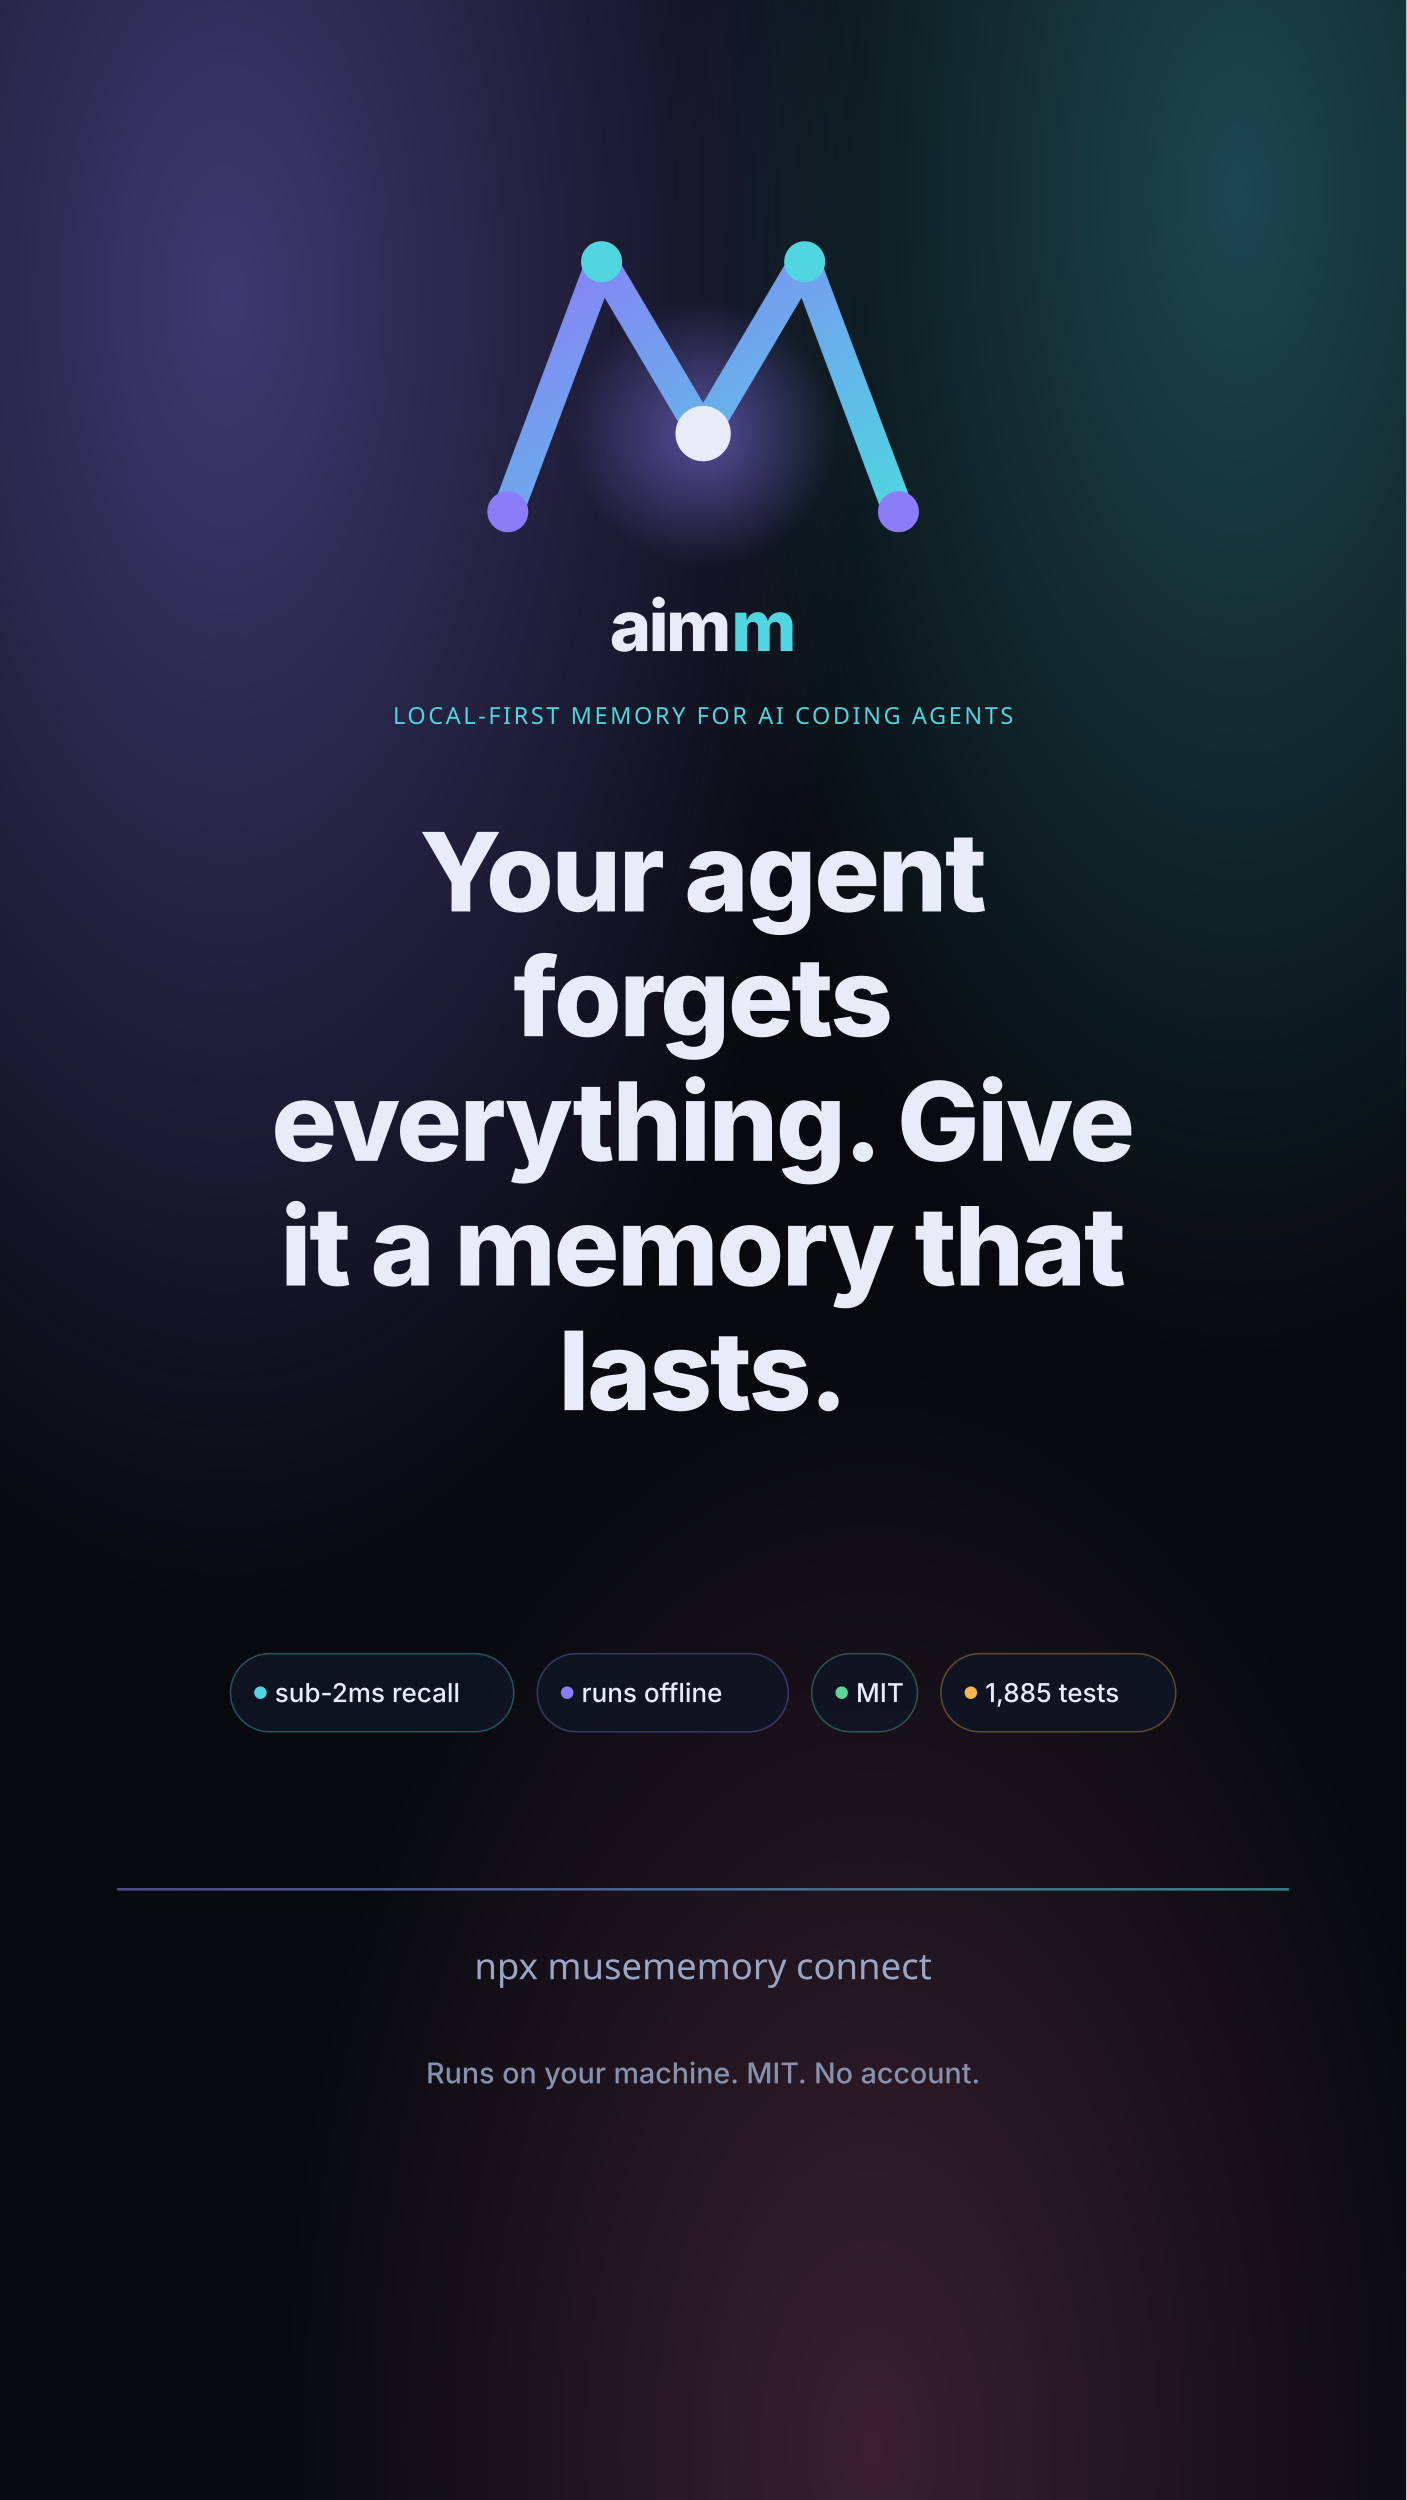
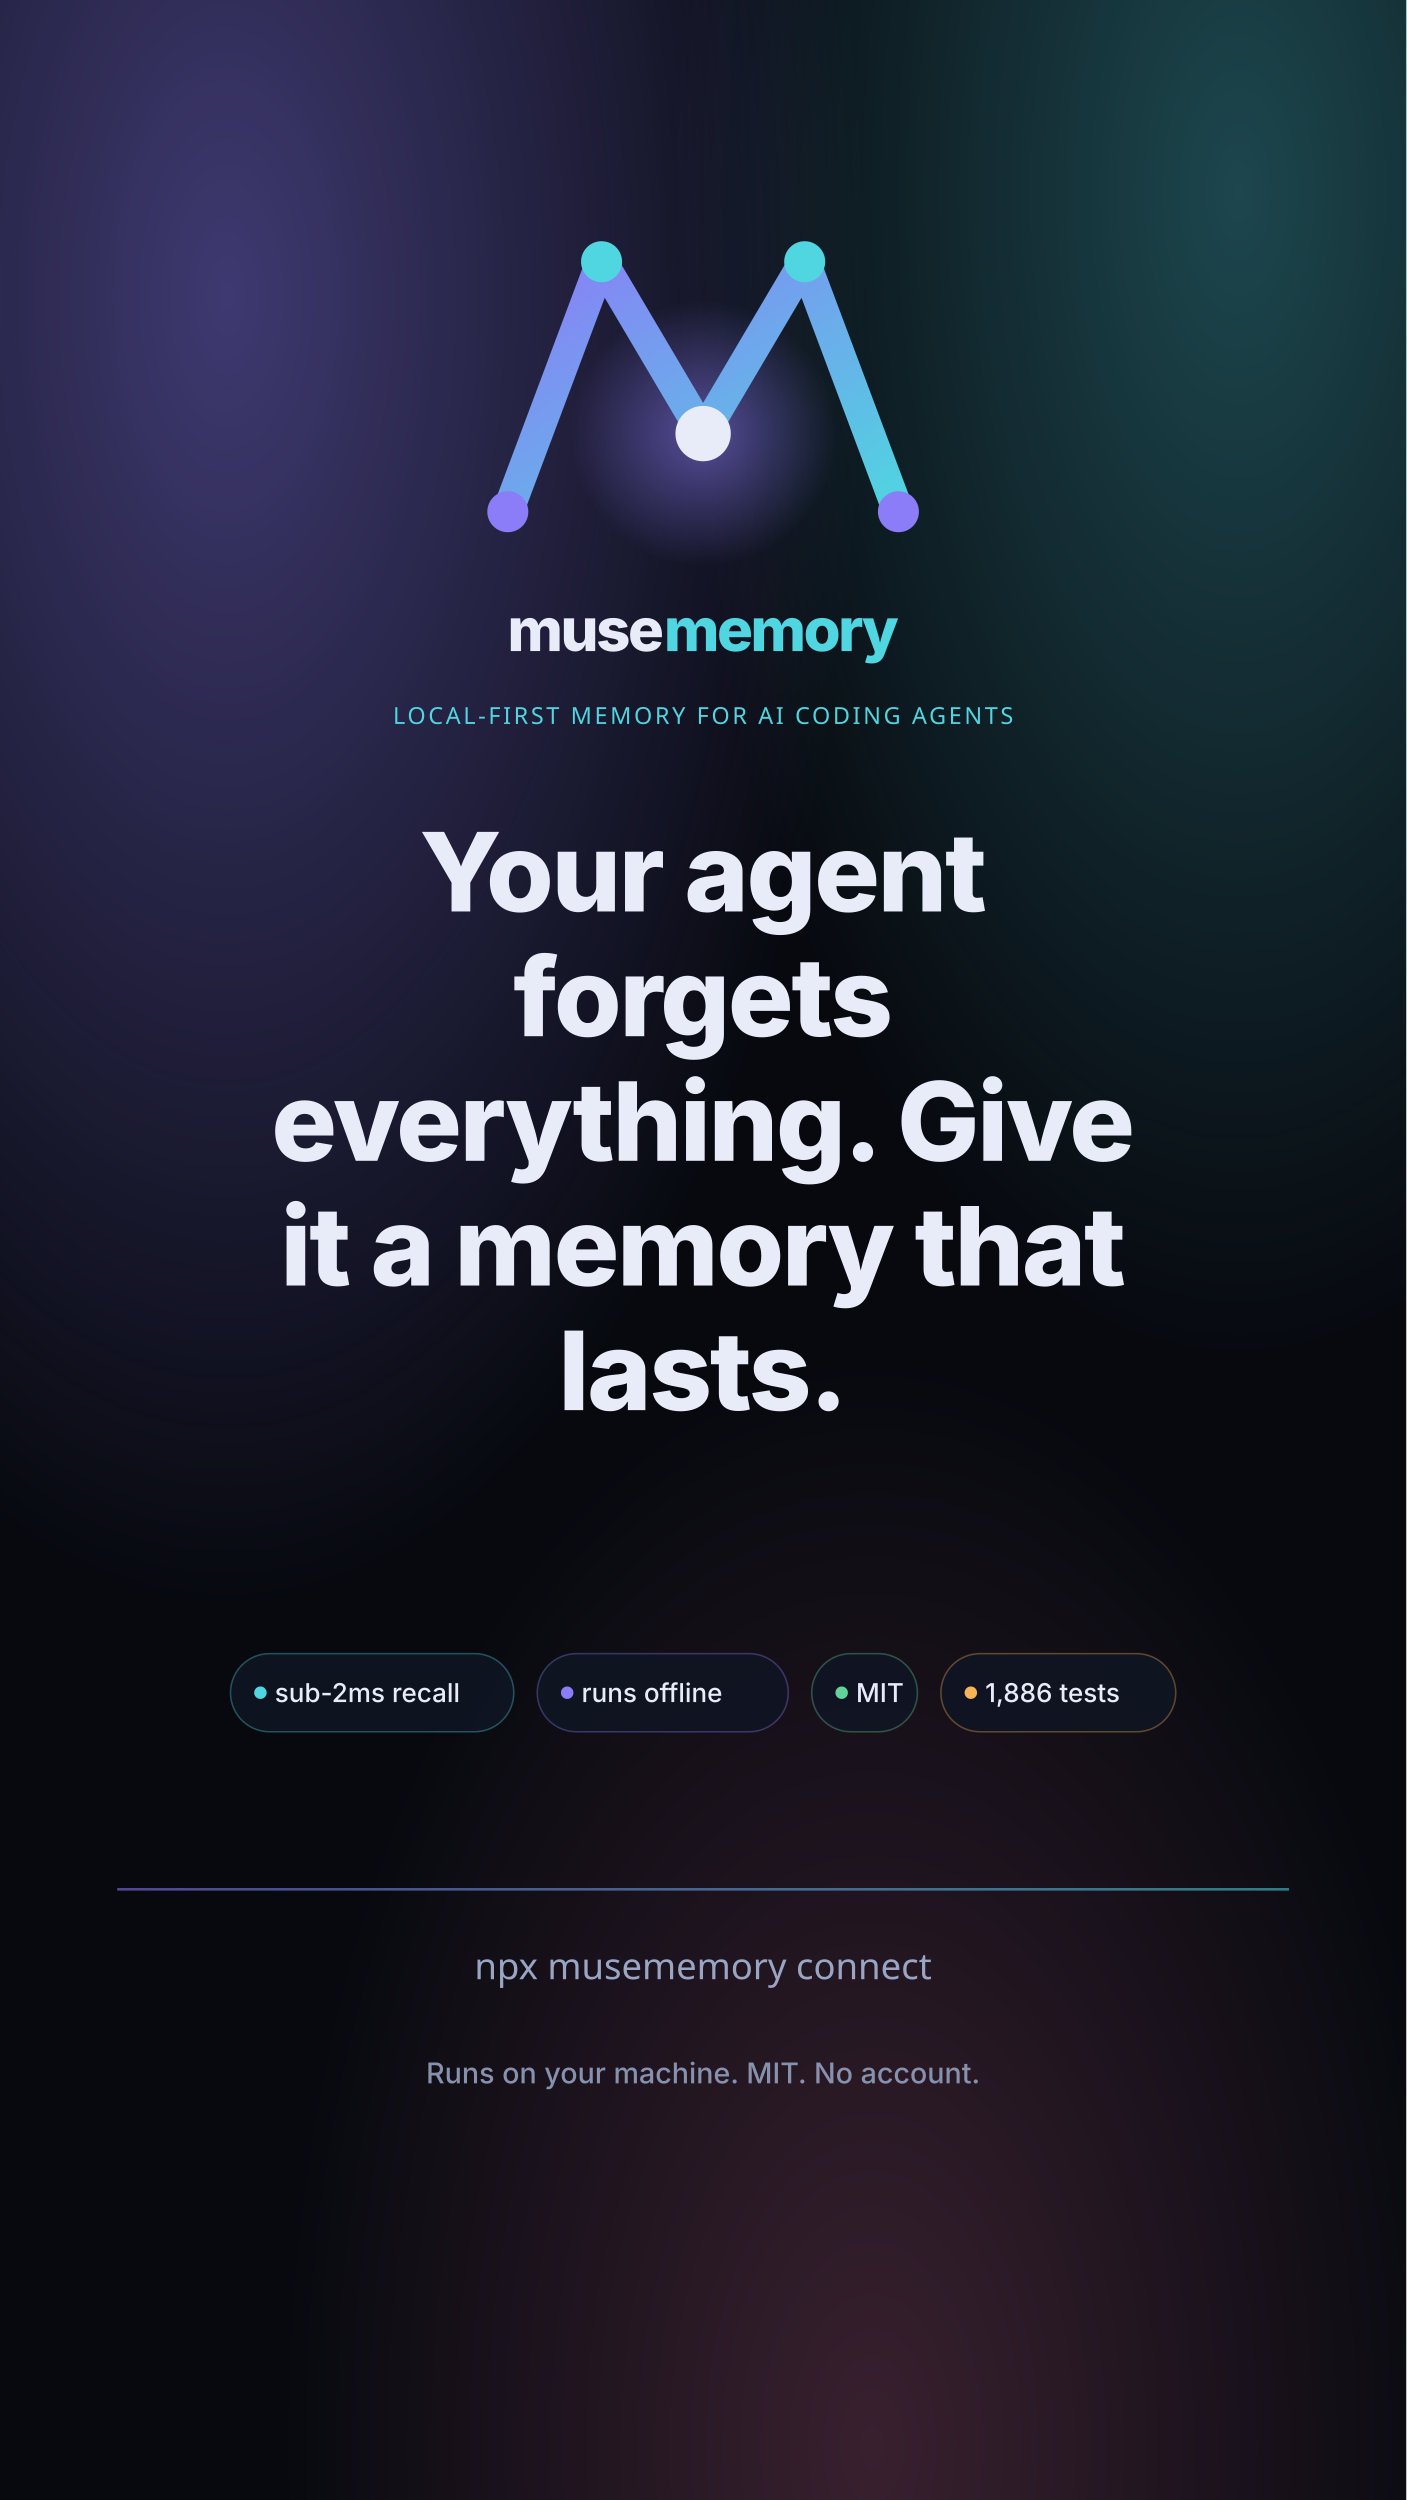
<svg xmlns="http://www.w3.org/2000/svg" width="1080" height="1920" viewBox="0 0 1080 1920">
  <defs>
    <linearGradient id="grad" x1="0" y1="0" x2="1" y2="1">
      <stop offset="0" stop-color="#8b7cf7" />
      <stop offset="1" stop-color="#4fd6e0" />
    </linearGradient>
    <linearGradient id="rule" x1="0" y1="0" x2="1" y2="0">
      <stop offset="0" stop-color="#8b7cf7" />
      <stop offset="1" stop-color="#4fd6e0" />
    </linearGradient>
    <radialGradient id="halo" cx="0.5" cy="0.5" r="0.5">
      <stop offset="0" stop-color="#8b7cf7" stop-opacity="0.55" />
      <stop offset="1" stop-color="#8b7cf7" stop-opacity="0" />
    </radialGradient>
    <radialGradient id="meshA" cx="0.5" cy="0.5" r="0.5">
      <stop offset="0" stop-color="#8b7cf7" stop-opacity="0.42" />
      <stop offset="1" stop-color="#8b7cf7" stop-opacity="0" />
    </radialGradient>
    <radialGradient id="meshB" cx="0.5" cy="0.5" r="0.5">
      <stop offset="0" stop-color="#4fd6e0" stop-opacity="0.30" />
      <stop offset="1" stop-color="#4fd6e0" stop-opacity="0" />
    </radialGradient>
    <radialGradient id="meshC" cx="0.5" cy="0.5" r="0.5">
      <stop offset="0" stop-color="#ff7db1" stop-opacity="0.20" />
      <stop offset="1" stop-color="#ff7db1" stop-opacity="0" />
    </radialGradient>
  </defs>
  <rect width="1080" height="1920" fill="#07090f" />
  <g>
    <ellipse cx="172.8" cy="230.4" rx="496.8" ry="998.4" fill="url(#meshA)" />
    <ellipse cx="950.4" cy="153.6" rx="432" ry="883.2" fill="url(#meshB)" />
    <ellipse cx="669.6" cy="1881.6" rx="453.6" ry="844.8" fill="url(#meshC)" />
  </g>
  <circle cx="540.00" cy="333.00" r="102.00" fill="url(#halo)" />
  <polyline points="390.00,393.00 462.00,201.00 540.00,333.00 618.00,201.00 690.00,393.00" fill="none" stroke="url(#grad)" stroke-width="24.00" stroke-linecap="round" stroke-linejoin="round" />
  <circle cx="390.00" cy="393.00" r="15.75" fill="#8b7cf7" />
  <circle cx="462.00" cy="201.00" r="15.75" fill="#4fd6e0" />
  <circle cx="618.00" cy="201.00" r="15.75" fill="#4fd6e0" />
  <circle cx="690.00" cy="393.00" r="15.75" fill="#8b7cf7" />
  <circle cx="540.00" cy="333.00" r="21.26" fill="#e8ecf8" />
-   <text x="540.0" y="500.0" text-anchor="middle" font-family="Inter" font-size="54.0" font-weight="800" letter-spacing="-1.9" fill="#e8ecf8">aim<tspan fill="#4fd6e0">m</tspan>
+   <text x="540.0" y="500.0" text-anchor="middle" font-family="Inter" font-size="46.0" font-weight="800" letter-spacing="-1.9" fill="#e8ecf8">muse<tspan fill="#4fd6e0">memory</tspan>
  </text>
  <text x="540.0" y="556.0" text-anchor="middle" font-family="IBM Plex Mono" font-size="18.0" font-weight="500" letter-spacing="2" fill="#4fd6e0">LOCAL-FIRST MEMORY FOR AI CODING AGENTS</text>
  <text x="540.0" y="700.0" text-anchor="middle" font-family="Inter" font-size="84.0" font-weight="800" letter-spacing="-1.68" fill="#e8ecf8">Your agent</text>
  <text x="540.0" y="795.8" text-anchor="middle" font-family="Inter" font-size="84.0" font-weight="800" letter-spacing="-1.68" fill="#e8ecf8">forgets</text>
  <text x="540.0" y="891.5" text-anchor="middle" font-family="Inter" font-size="84.0" font-weight="800" letter-spacing="-1.68" fill="#e8ecf8">everything. Give</text>
  <text x="540.0" y="987.3" text-anchor="middle" font-family="Inter" font-size="84.0" font-weight="800" letter-spacing="-1.68" fill="#e8ecf8">it a memory that</text>
  <text x="540.0" y="1083.0" text-anchor="middle" font-family="Inter" font-size="84.0" font-weight="800" letter-spacing="-1.68" fill="#e8ecf8">lasts.</text>
  <g>
    <rect x="177.0" y="1270.0" width="217.6" height="60.0" rx="30.0" fill="#101624" fill-opacity="0.85" stroke="#4fd6e0" stroke-opacity="0.34" stroke-width="1.2" />
    <circle cx="200.0" cy="1300.0" r="4.8" fill="#4fd6e0" />
    <text x="211.0" y="1307.2" font-family="Inter" font-size="20" font-weight="500" fill="#e8ecf8">sub-2ms recall</text>
  </g>
  <g>
    <rect x="412.6" y="1270.0" width="192.8" height="60.0" rx="30.0" fill="#101624" fill-opacity="0.85" stroke="#8b7cf7" stroke-opacity="0.34" stroke-width="1.2" />
    <circle cx="435.6" cy="1300.0" r="4.8" fill="#8b7cf7" />
    <text x="446.6" y="1307.2" font-family="Inter" font-size="20" font-weight="500" fill="#e8ecf8">runs offline</text>
  </g>
  <g>
    <rect x="623.4" y="1270.0" width="81.2" height="60.0" rx="30.0" fill="#101624" fill-opacity="0.85" stroke="#5fd39a" stroke-opacity="0.34" stroke-width="1.2" />
    <circle cx="646.4" cy="1300.0" r="4.8" fill="#5fd39a" />
    <text x="657.4" y="1307.2" font-family="Inter" font-size="20" font-weight="500" fill="#e8ecf8">MIT</text>
  </g>
  <g>
    <rect x="722.6" y="1270.0" width="180.4" height="60.0" rx="30.0" fill="#101624" fill-opacity="0.85" stroke="#f5b455" stroke-opacity="0.34" stroke-width="1.2" />
    <circle cx="745.6" cy="1300.0" r="4.8" fill="#f5b455" />
-     <text x="756.6" y="1307.2" font-family="Inter" font-size="20" font-weight="500" fill="#e8ecf8">1,885 tests</text>
+     <text x="756.6" y="1307.2" font-family="Inter" font-size="20" font-weight="500" fill="#e8ecf8">1,886 tests</text>
  </g>
  <rect x="90" y="1450" width="900" height="2" fill="url(#rule)" opacity="0.55" />
  <text x="540.0" y="1520.0" text-anchor="middle" font-family="IBM Plex Mono" font-size="28.0" font-weight="500" fill="#9aa5c3">npx musememory connect</text>
  <text x="540.0" y="1600.0" text-anchor="middle" font-family="Inter" font-size="22.0" font-weight="500" fill="#8791ad">Runs on your machine. MIT. No account.</text>
</svg>
